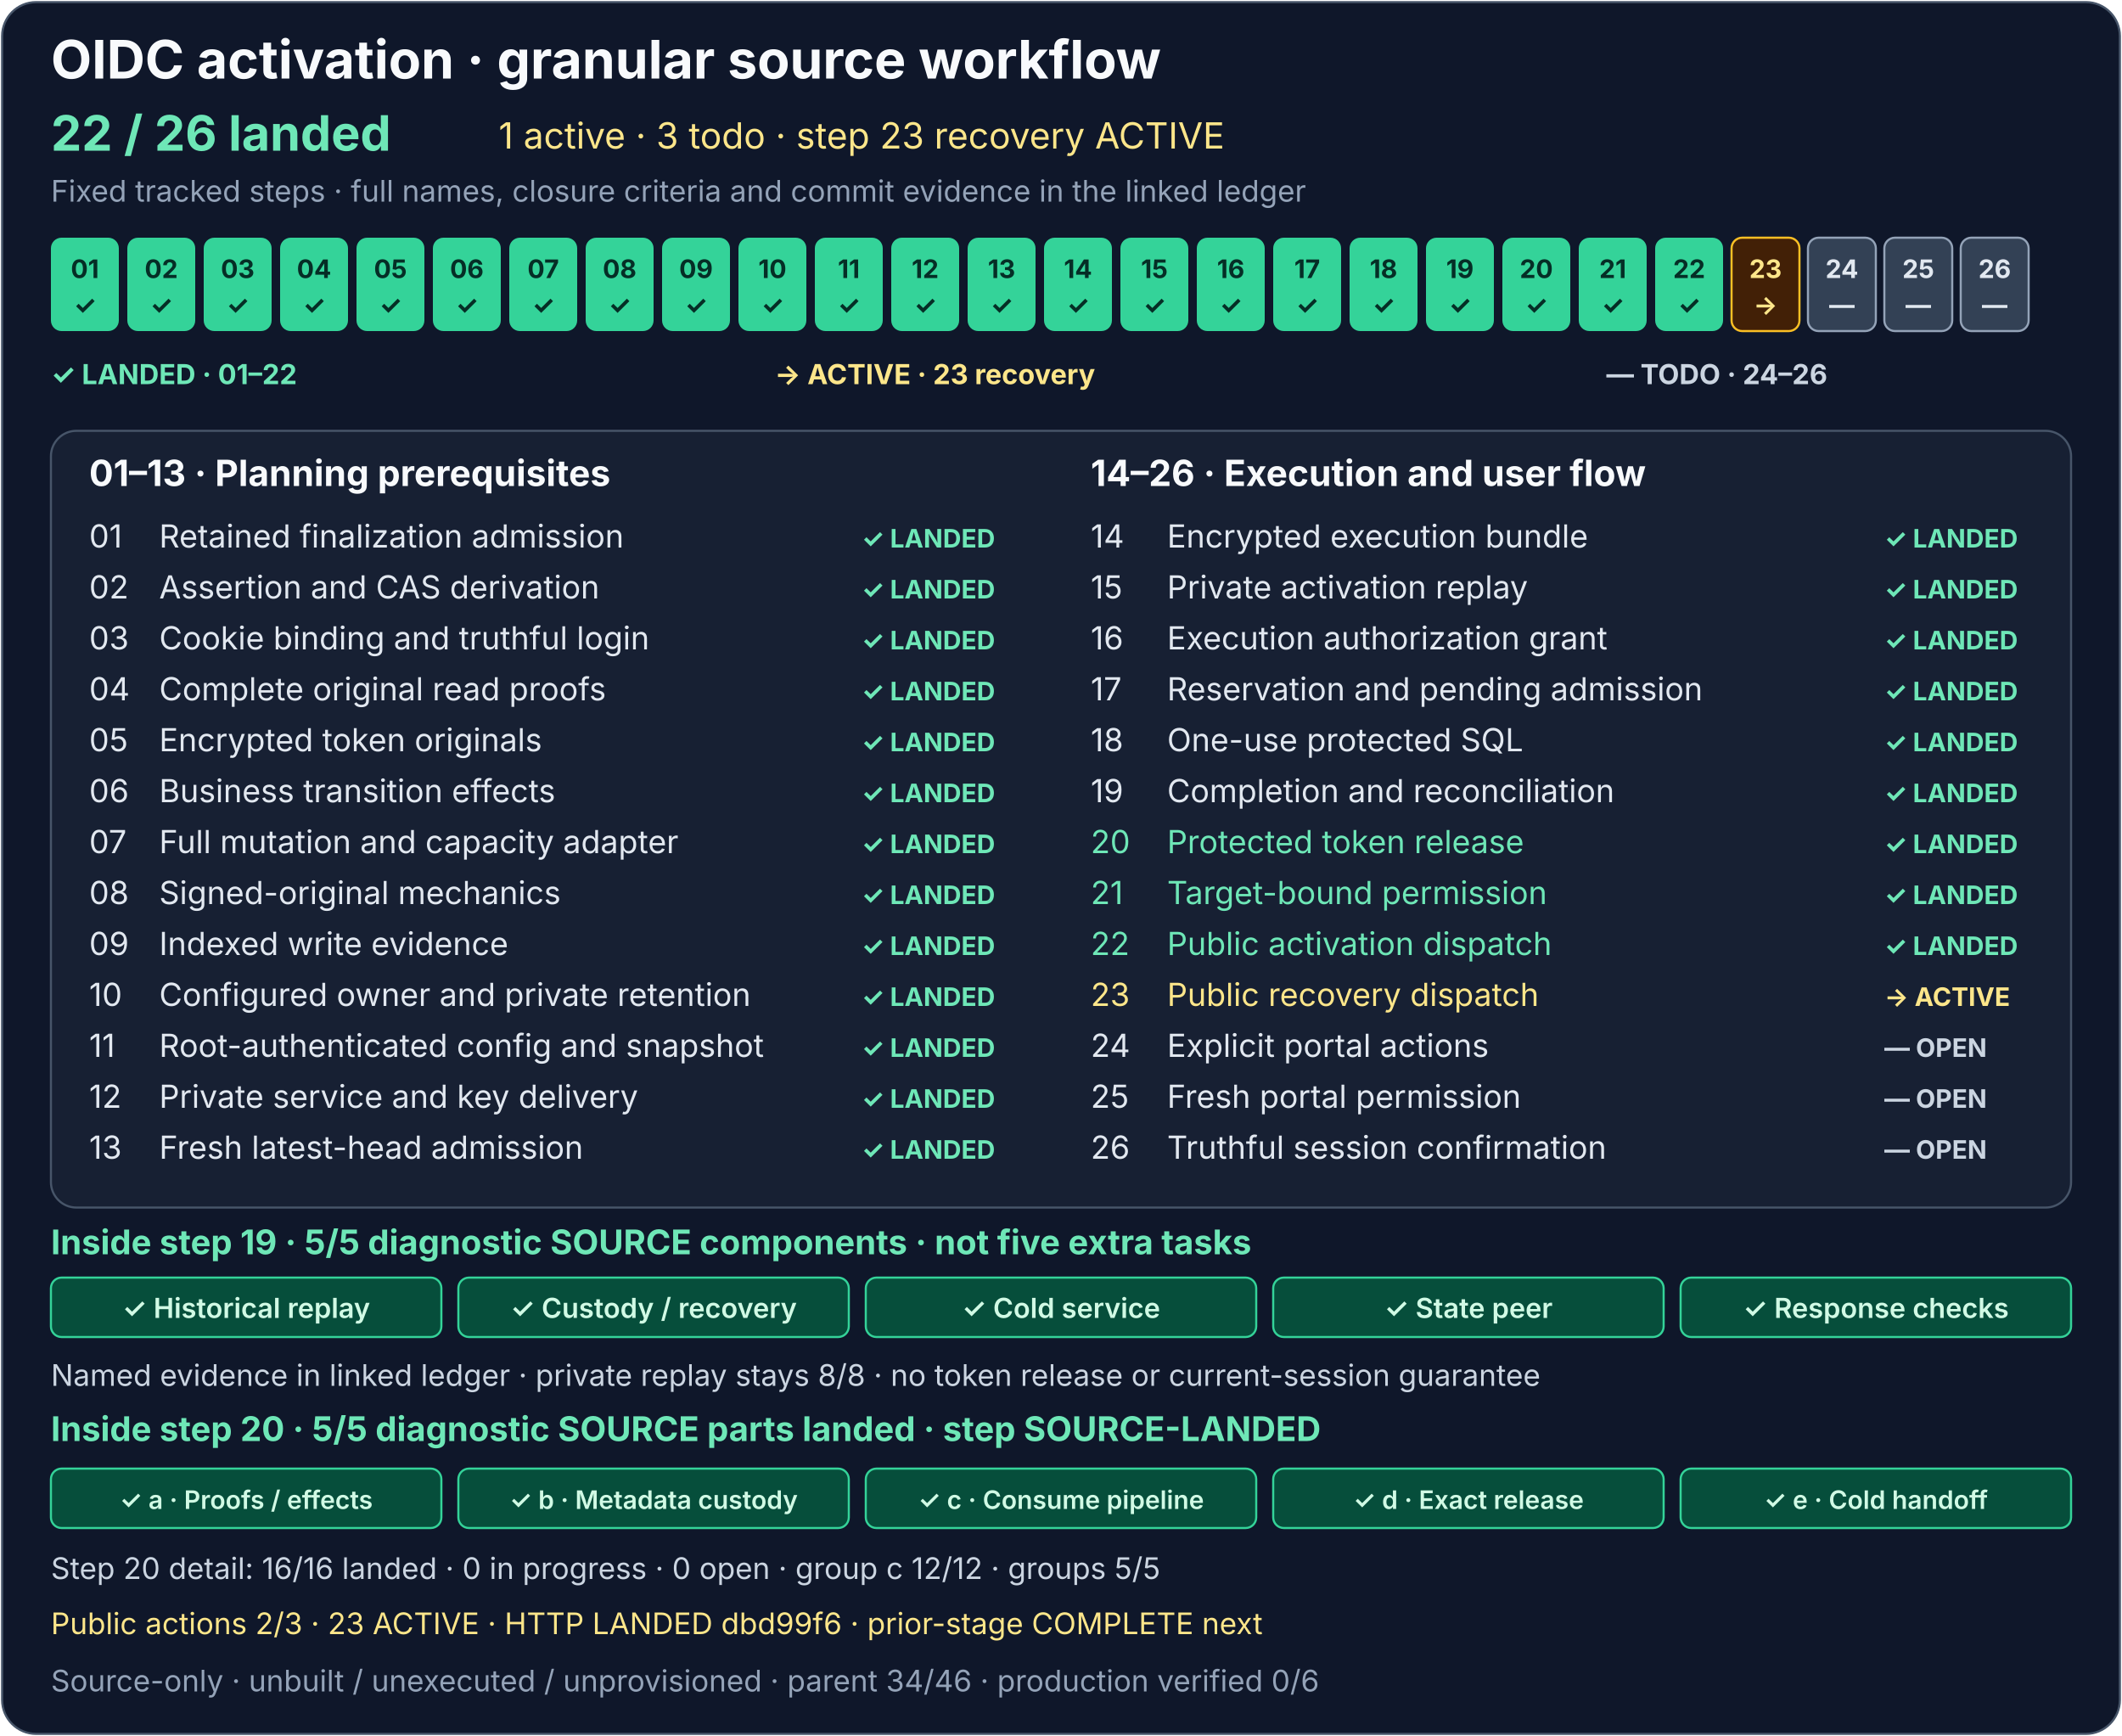
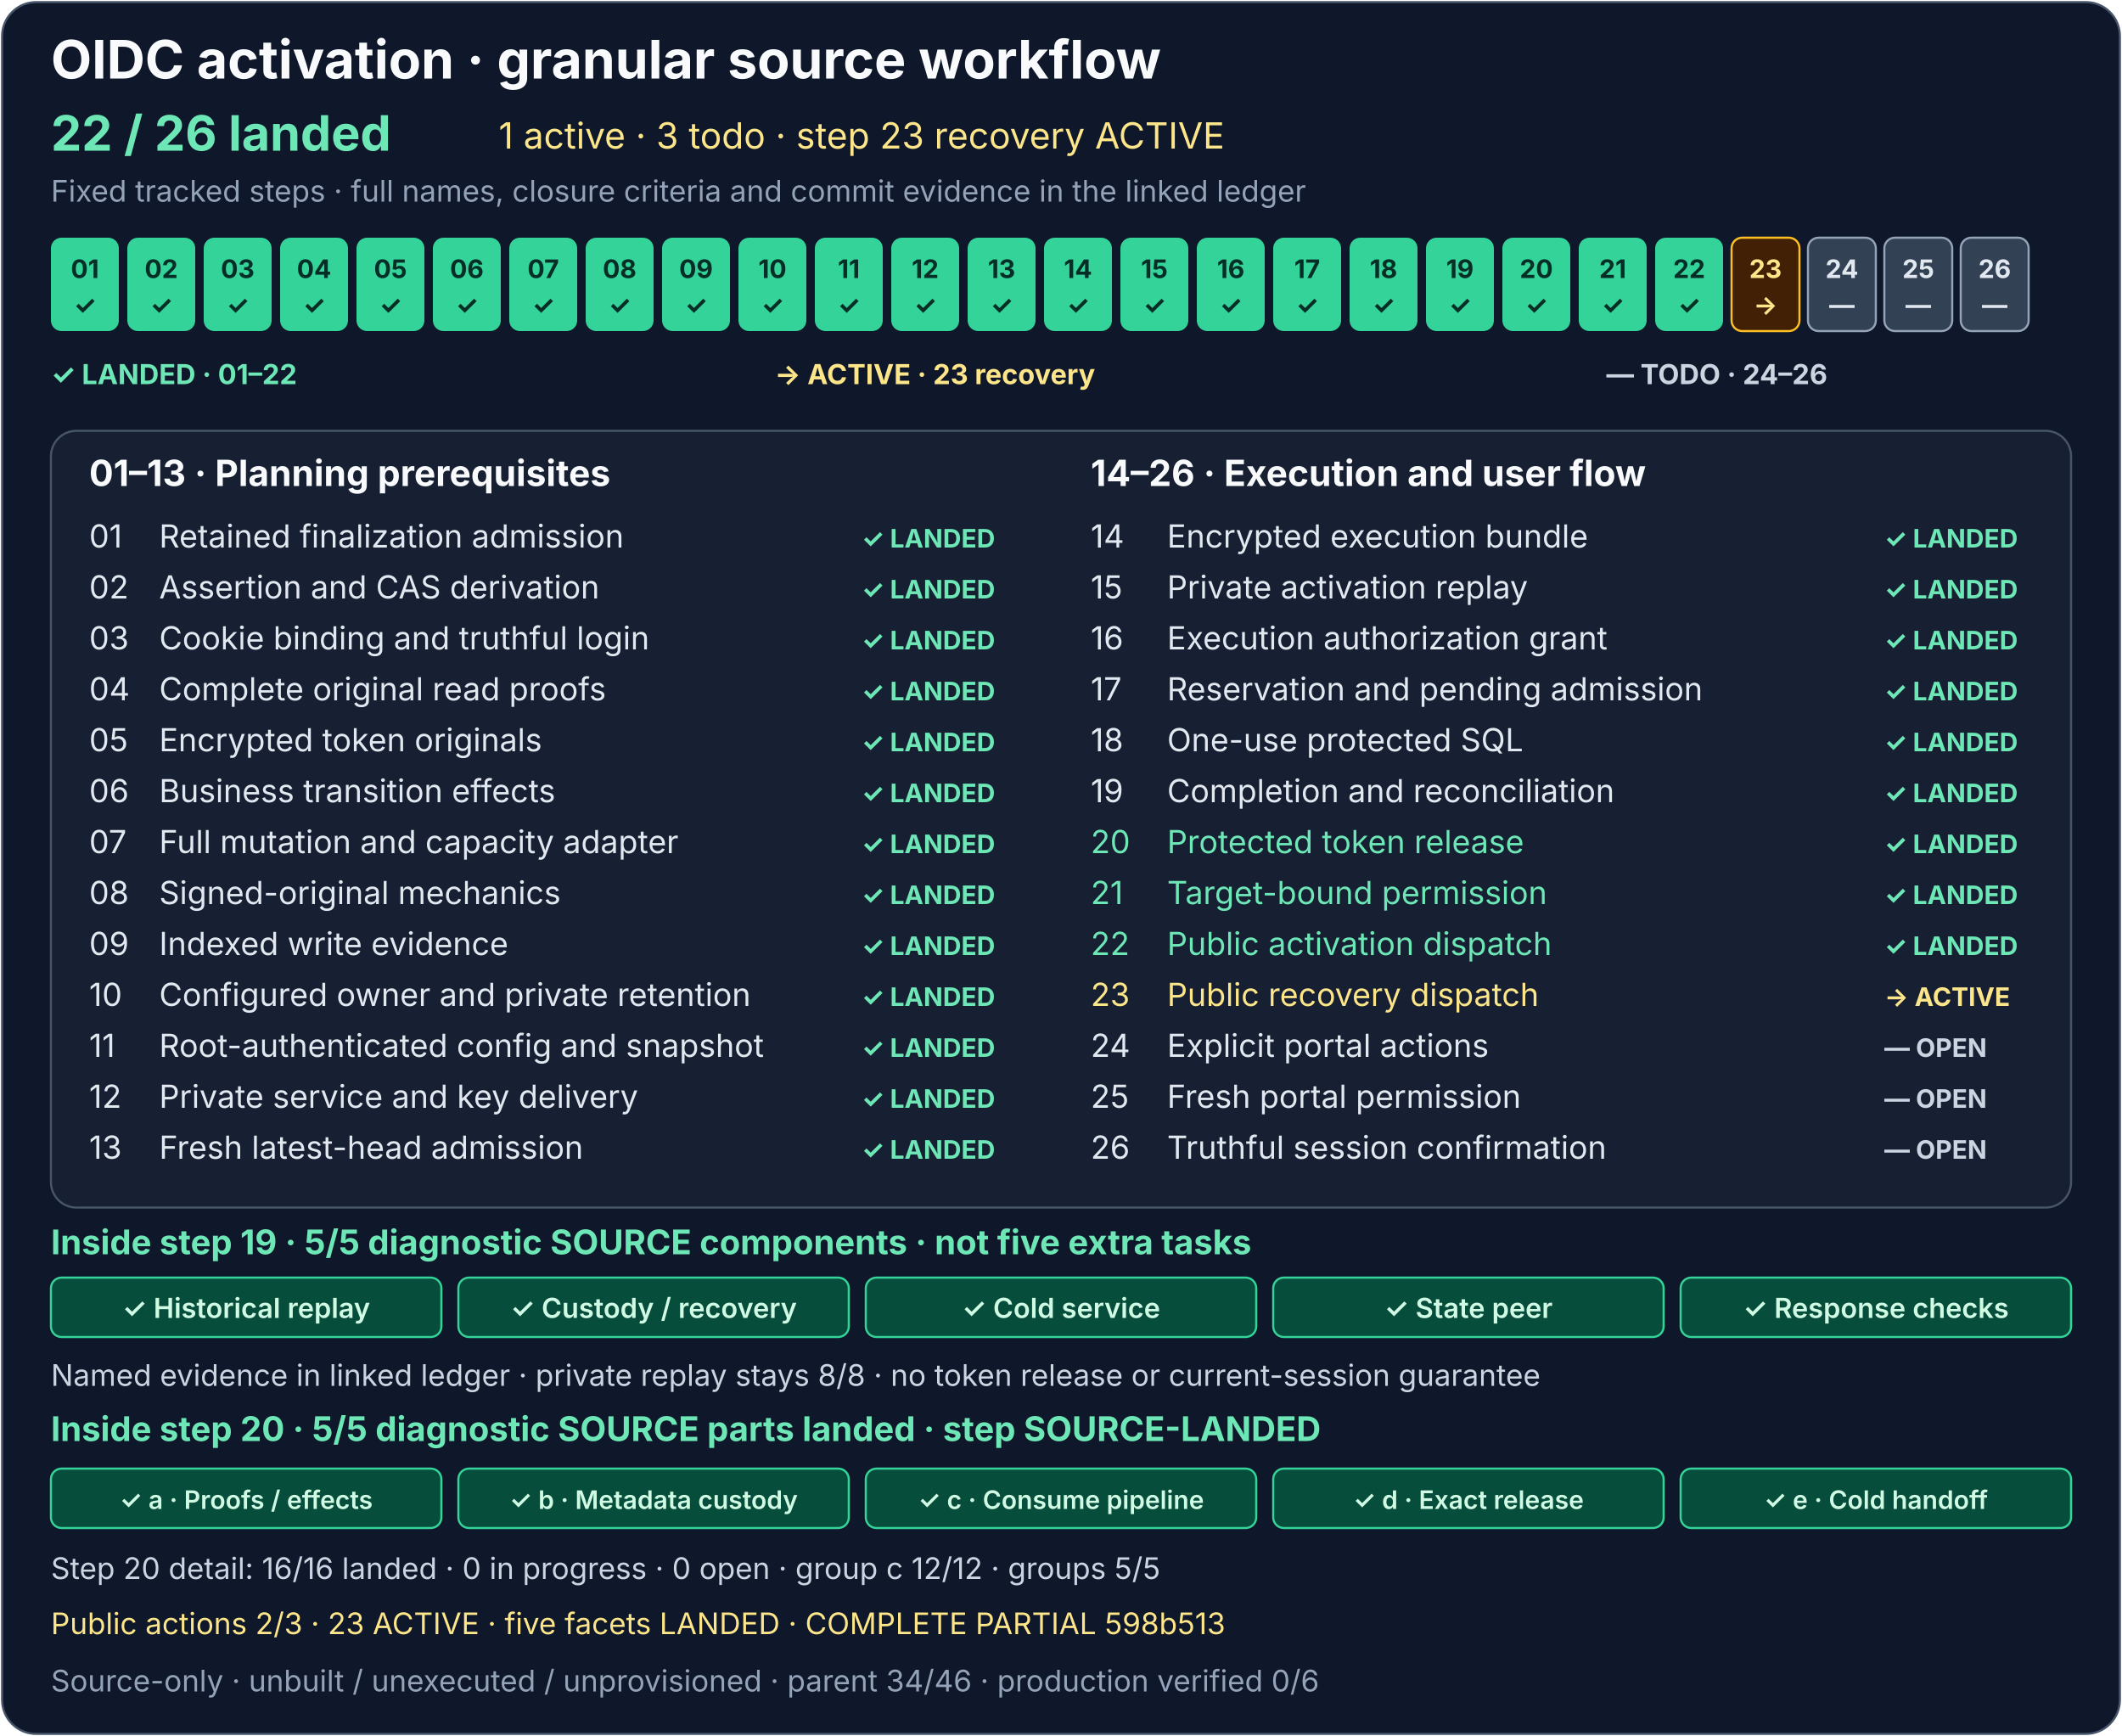
<svg xmlns="http://www.w3.org/2000/svg" width="1000" height="818" viewBox="0 0 1000 818" role="img" aria-labelledby="activation-title activation-description">
  <rect x="1" y="1" width="998" height="816" rx="16" fill="#0f172a" stroke="#475569" />
  <g font-family="system-ui, -apple-system, Segoe UI, sans-serif">
    <text x="24" y="37" fill="#f8fafc" font-size="25" font-weight="700">OIDC activation · granular source workflow</text>
    <text x="24" y="71" fill="#6ee7b7" font-size="23" font-weight="700">22 / 26 landed</text>
    <text x="235" y="70" fill="#fde68a" font-size="17">1 active · 3 todo · step 23 recovery ACTIVE</text>
    <text x="24" y="95" fill="#94a3b8" font-size="14">Fixed tracked steps · full names, closure criteria and commit evidence in the linked ledger</text>
    <g font-size="12" font-weight="700" text-anchor="middle">
      <g fill="#34d399">
        <rect x="24" y="112" width="32" height="44" rx="5" />
        <rect x="60" y="112" width="32" height="44" rx="5" />
        <rect x="96" y="112" width="32" height="44" rx="5" />
        <rect x="132" y="112" width="32" height="44" rx="5" />
        <rect x="168" y="112" width="32" height="44" rx="5" />
        <rect x="204" y="112" width="32" height="44" rx="5" />
        <rect x="240" y="112" width="32" height="44" rx="5" />
        <rect x="276" y="112" width="32" height="44" rx="5" />
        <rect x="312" y="112" width="32" height="44" rx="5" />
        <rect x="348" y="112" width="32" height="44" rx="5" />
        <rect x="384" y="112" width="32" height="44" rx="5" />
        <rect x="420" y="112" width="32" height="44" rx="5" />
        <rect x="456" y="112" width="32" height="44" rx="5" />
        <rect x="492" y="112" width="32" height="44" rx="5" />
      </g>
      <rect x="528" y="112" width="32" height="44" rx="5" fill="#34d399" />
      <g fill="#334155" stroke="#94a3b8">
        <rect x="564" y="112" width="32" height="44" rx="5" fill="#34d399" stroke="none" />
        <rect x="600" y="112" width="32" height="44" rx="5" fill="#34d399" stroke="none" />
        <rect x="636" y="112" width="32" height="44" rx="5" fill="#34d399" stroke="none" />
        <rect x="672" y="112" width="32" height="44" rx="5" fill="#34d399" stroke="none" />
        <rect x="708" y="112" width="32" height="44" rx="5" fill="#34d399" stroke="none" />
        <rect x="744" y="112" width="32" height="44" rx="5" fill="#34d399" stroke="none" />
        <rect x="780" y="112" width="32" height="44" rx="5" fill="#34d399" stroke="none" />
        <rect x="816" y="112" width="32" height="44" rx="5" fill="#422006" stroke="#fbbf24" />
        <rect x="852" y="112" width="32" height="44" rx="5" />
        <rect x="888" y="112" width="32" height="44" rx="5" />
        <rect x="924" y="112" width="32" height="44" rx="5" />
      </g>
      <g fill="#052e26">
        <text x="40" y="131">01</text>
        <text x="76" y="131">02</text>
        <text x="112" y="131">03</text>
        <text x="148" y="131">04</text>
        <text x="184" y="131">05</text>
        <text x="220" y="131">06</text>
        <text x="256" y="131">07</text>
        <text x="292" y="131">08</text>
        <text x="328" y="131">09</text>
        <text x="364" y="131">10</text>
        <text x="400" y="131">11</text>
        <text x="436" y="131">12</text>
        <text x="472" y="131">13</text>
        <text x="508" y="131">14</text>
        <text x="40" y="148">✓</text>
        <text x="76" y="148">✓</text>
        <text x="112" y="148">✓</text>
        <text x="148" y="148">✓</text>
        <text x="184" y="148">✓</text>
        <text x="220" y="148">✓</text>
        <text x="256" y="148">✓</text>
        <text x="292" y="148">✓</text>
        <text x="328" y="148">✓</text>
        <text x="364" y="148">✓</text>
        <text x="400" y="148">✓</text>
        <text x="436" y="148">✓</text>
        <text x="472" y="148">✓</text>
        <text x="508" y="148">✓</text>
      </g>
      <g fill="#052e26">
        <text x="544" y="131">15</text>
        <text x="544" y="148">✓</text>
      </g>
      <g fill="#e2e8f0">
        <text x="580" y="131" fill="#052e26">16</text>
        <text x="616" y="131" fill="#052e26">17</text>
        <text x="652" y="131" fill="#052e26">18</text>
        <text x="688" y="131" fill="#052e26">19</text>
        <text x="724" y="131" fill="#052e26">20</text>
        <text x="760" y="131" fill="#052e26">21</text>
        <text x="796" y="131" fill="#052e26">22</text>
        <text x="832" y="131" fill="#fde68a">23</text>
        <text x="868" y="131">24</text>
        <text x="904" y="131">25</text>
        <text x="940" y="131">26</text>
        <text x="580" y="148" fill="#052e26">✓</text>
        <text x="616" y="148" fill="#052e26">✓</text>
        <text x="652" y="148" fill="#052e26">✓</text>
        <text x="688" y="148" fill="#052e26">✓</text>
        <text x="724" y="148" fill="#052e26">✓</text>
        <text x="760" y="148" fill="#052e26">✓</text>
        <text x="796" y="148" fill="#052e26">✓</text>
        <text x="832" y="148" fill="#fde68a">→</text>
        <text x="868" y="148">—</text>
        <text x="904" y="148">—</text>
        <text x="940" y="148">—</text>
      </g>
    </g>
    <g font-size="13" font-weight="700">
      <text x="24" y="181" fill="#6ee7b7">✓ LANDED · 01–22</text>
      <text x="365" y="181" fill="#fde68a">→ ACTIVE · 23 recovery</text>
      <text x="757" y="181" fill="#cbd5e1">— TODO · 24–26</text>
    </g>
    <rect x="24" y="203" width="952" height="366" rx="12" fill="#172033" stroke="#475569" />
    <text x="42" y="229" fill="#f8fafc" font-size="17" font-weight="700">01–13 · Planning prerequisites</text>
    <text x="514" y="229" fill="#f8fafc" font-size="17" font-weight="700">14–26 · Execution and user flow</text>
    <g font-size="15" fill="#e2e8f0">
      <text x="42" y="258">01</text>
      <text x="75" y="258">Retained finalization admission</text>
      <text x="42" y="282">02</text>
      <text x="75" y="282">Assertion and CAS derivation</text>
      <text x="42" y="306">03</text>
      <text x="75" y="306">Cookie binding and truthful login</text>
      <text x="42" y="330">04</text>
      <text x="75" y="330">Complete original read proofs</text>
      <text x="42" y="354">05</text>
      <text x="75" y="354">Encrypted token originals</text>
      <text x="42" y="378">06</text>
      <text x="75" y="378">Business transition effects</text>
      <text x="42" y="402">07</text>
      <text x="75" y="402">Full mutation and capacity adapter</text>
      <text x="42" y="426">08</text>
      <text x="75" y="426">Signed-original mechanics</text>
      <text x="42" y="450">09</text>
      <text x="75" y="450">Indexed write evidence</text>
      <text x="42" y="474">10</text>
      <text x="75" y="474">Configured owner and private retention</text>
      <text x="42" y="498">11</text>
      <text x="75" y="498">Root-authenticated config and snapshot</text>
      <text x="42" y="522">12</text>
      <text x="75" y="522">Private service and key delivery</text>
      <text x="42" y="546">13</text>
      <text x="75" y="546">Fresh latest-head admission</text>
      <text x="514" y="258">14</text>
      <text x="550" y="258">Encrypted execution bundle</text>
      <text x="514" y="282">15</text>
      <text x="550" y="282">Private activation replay</text>
      <text x="514" y="306">16</text>
      <text x="550" y="306">Execution authorization grant</text>
      <text x="514" y="330">17</text>
      <text x="550" y="330">Reservation and pending admission</text>
      <text x="514" y="354">18</text>
      <text x="550" y="354">One-use protected SQL</text>
      <text x="514" y="378">19</text>
      <text x="550" y="378">Completion and reconciliation</text>
      <text x="514" y="402" fill="#6ee7b7">20</text>
      <text x="550" y="402" fill="#6ee7b7">Protected token release</text>
      <text x="514" y="426" fill="#6ee7b7">21</text>
      <text x="550" y="426" fill="#6ee7b7">Target-bound permission</text>
      <text x="514" y="450" fill="#6ee7b7">22</text>
      <text x="550" y="450" fill="#6ee7b7">Public activation dispatch</text>
      <text x="514" y="474" fill="#fde68a">23</text>
      <text x="550" y="474" fill="#fde68a">Public recovery dispatch</text>
      <text x="514" y="498">24</text>
      <text x="550" y="498">Explicit portal actions</text>
      <text x="514" y="522">25</text>
      <text x="550" y="522">Fresh portal permission</text>
      <text x="514" y="546">26</text>
      <text x="550" y="546">Truthful session confirmation</text>
    </g>
    <g font-size="12" font-weight="700" fill="#6ee7b7">
      <text x="406" y="258">✓ LANDED</text>
      <text x="406" y="282">✓ LANDED</text>
      <text x="406" y="306">✓ LANDED</text>
      <text x="406" y="330">✓ LANDED</text>
      <text x="406" y="354">✓ LANDED</text>
      <text x="406" y="378">✓ LANDED</text>
      <text x="406" y="402">✓ LANDED</text>
      <text x="406" y="426">✓ LANDED</text>
      <text x="406" y="450">✓ LANDED</text>
      <text x="406" y="474">✓ LANDED</text>
      <text x="406" y="498">✓ LANDED</text>
      <text x="406" y="522">✓ LANDED</text>
      <text x="406" y="546">✓ LANDED</text>
      <text x="888" y="258">✓ LANDED</text>
      <text x="888" y="282">✓ LANDED</text>
      <text x="888" y="306">✓ LANDED</text>
      <text x="888" y="330">✓ LANDED</text>
      <text x="888" y="354">✓ LANDED</text>
      <text x="888" y="378">✓ LANDED</text>
      <text x="888" y="402" fill="#6ee7b7">✓ LANDED</text>
      <text x="888" y="426" fill="#6ee7b7">✓ LANDED</text>
      <text x="888" y="450" fill="#6ee7b7">✓ LANDED</text>
      <text x="888" y="474" fill="#fde68a">→ ACTIVE</text>
      <text x="888" y="498" fill="#cbd5e1">— OPEN</text>
      <text x="888" y="522" fill="#cbd5e1">— OPEN</text>
      <text x="888" y="546" fill="#cbd5e1">— OPEN</text>
    </g>
    <text x="24" y="591" fill="#6ee7b7" font-size="16" font-weight="700">Inside step 19 · 5/5 diagnostic SOURCE components · not five extra tasks</text>
    <g fill="#064e3b" stroke="#34d399">
      <rect x="24" y="602" width="184" height="28" rx="5" />
      <rect x="216" y="602" width="184" height="28" rx="5" />
      <rect x="408" y="602" width="184" height="28" rx="5" />
      <rect x="600" y="602" width="184" height="28" rx="5" />
      <rect x="792" y="602" width="184" height="28" rx="5" />
    </g>
    <g fill="#d1fae5" font-size="13" font-weight="600" text-anchor="middle">
      <text x="116" y="621">✓ Historical replay</text>
      <text x="308" y="621">✓ Custody / recovery</text>
      <text x="500" y="621">✓ Cold service</text>
      <text x="692" y="621">✓ State peer</text>
      <text x="884" y="621">✓ Response checks</text>
    </g>
    <text x="24" y="653" fill="#cbd5e1" font-size="14">Named evidence in linked ledger · private replay stays 8/8 · no token release or current-session guarantee</text>
    <text x="24" y="679" fill="#6ee7b7" font-size="16" font-weight="700">Inside step 20 · 5/5 diagnostic SOURCE parts landed · step SOURCE-LANDED</text>
    <g>
      <rect x="24" y="692" width="184" height="28" rx="5" fill="#064e3b" stroke="#34d399" />
      <rect x="216" y="692" width="184" height="28" rx="5" fill="#064e3b" stroke="#34d399" />
      <rect x="408" y="692" width="184" height="28" rx="5" fill="#064e3b" stroke="#34d399" />
      <rect x="600" y="692" width="184" height="28" rx="5" fill="#064e3b" stroke="#34d399" />
      <rect x="792" y="692" width="184" height="28" rx="5" fill="#064e3b" stroke="#34d399" />
    </g>
    <g font-size="12" font-weight="600" text-anchor="middle">
      <text x="116" y="711" fill="#d1fae5">✓ a · Proofs / effects</text>
      <text x="308" y="711" fill="#d1fae5">✓ b · Metadata custody</text>
      <text x="500" y="711" fill="#d1fae5">✓ c · Consume pipeline</text>
      <text x="692" y="711" fill="#d1fae5">✓ d · Exact release</text>
      <text x="884" y="711" fill="#d1fae5">✓ e · Cold handoff</text>
    </g>
    <text x="24" y="744" fill="#cbd5e1" font-size="14">Step 20 detail: 16/16 landed · 0 in progress · 0 open · group c 12/12 · groups 5/5</text>
    <a href="../production-status.md#activation-recovery-detail">
-       <text x="24" y="770" fill="#fde68a" font-size="14">Public actions 2/3 · 23 ACTIVE · HTTP LANDED dbd99f6 · prior-stage COMPLETE next</text>
+       <text x="24" y="770" fill="#fde68a" font-size="14">Public actions 2/3 · 23 ACTIVE · five facets LANDED · COMPLETE PARTIAL 598b513</text>
    </a>
    <text x="24" y="797" fill="#94a3b8" font-size="14">Source-only · unbuilt / unexecuted / unprovisioned · parent 34/46 · production verified 0/6</text>
  </g>
</svg>
